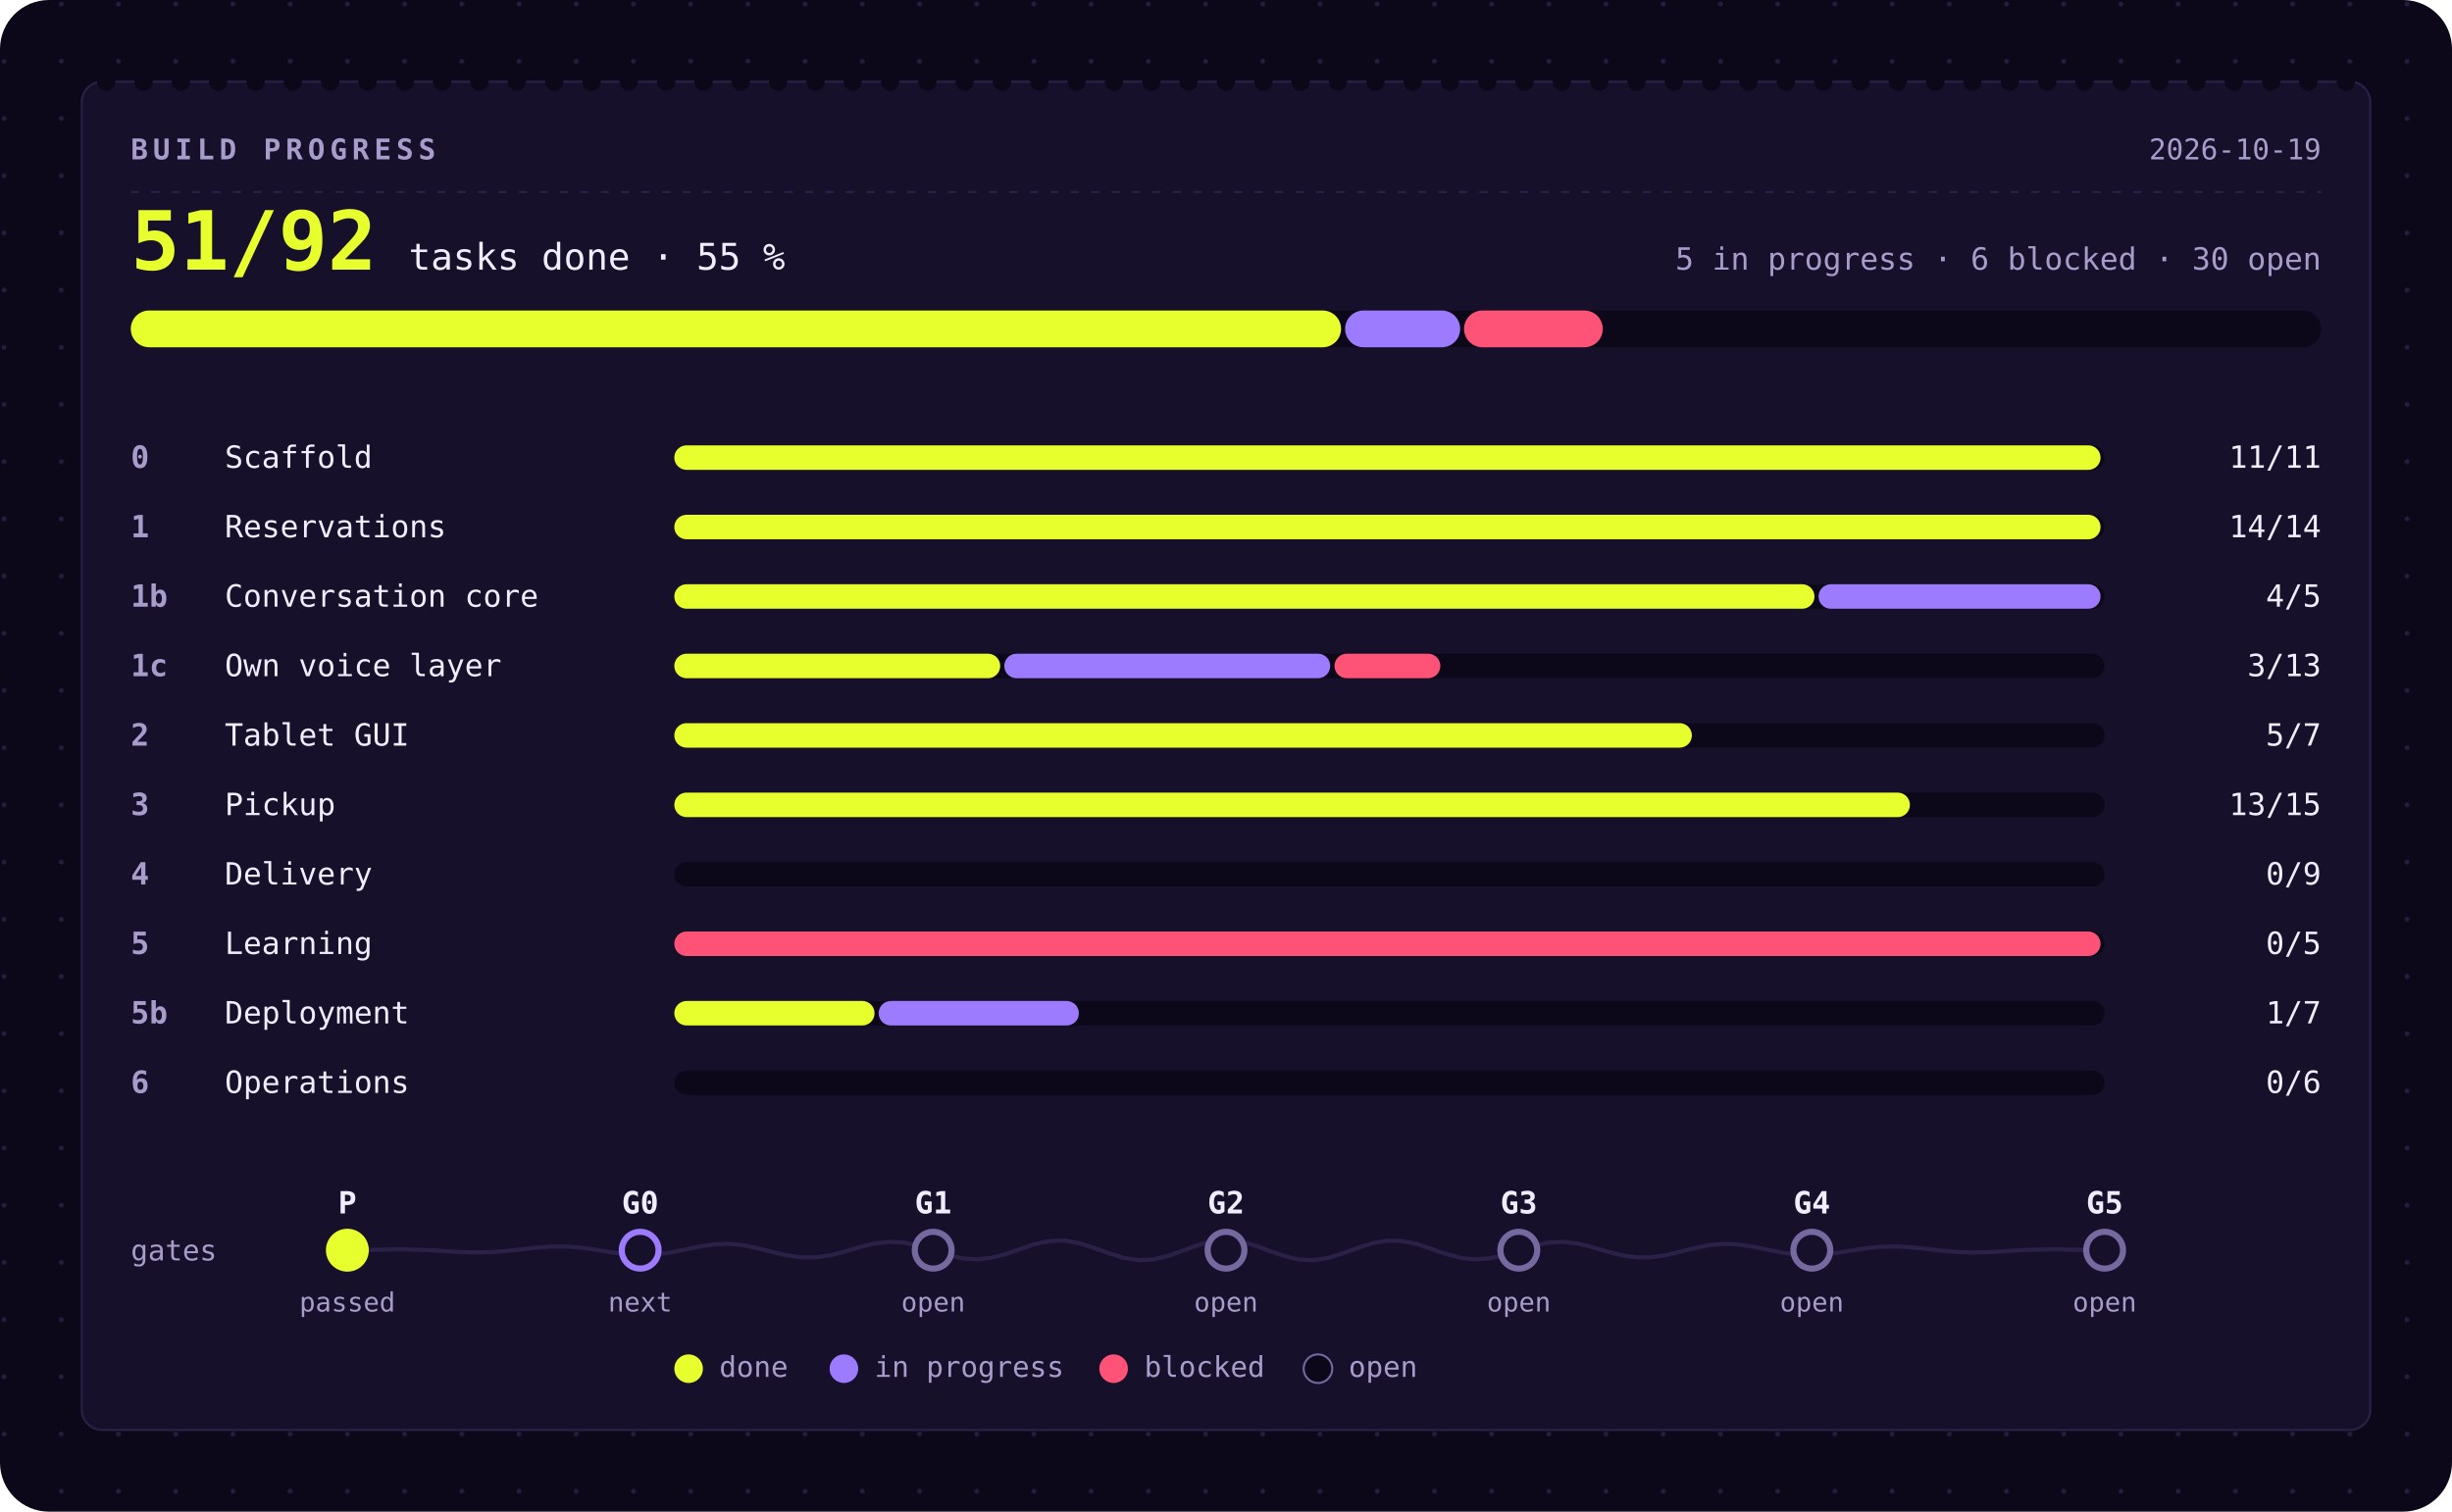
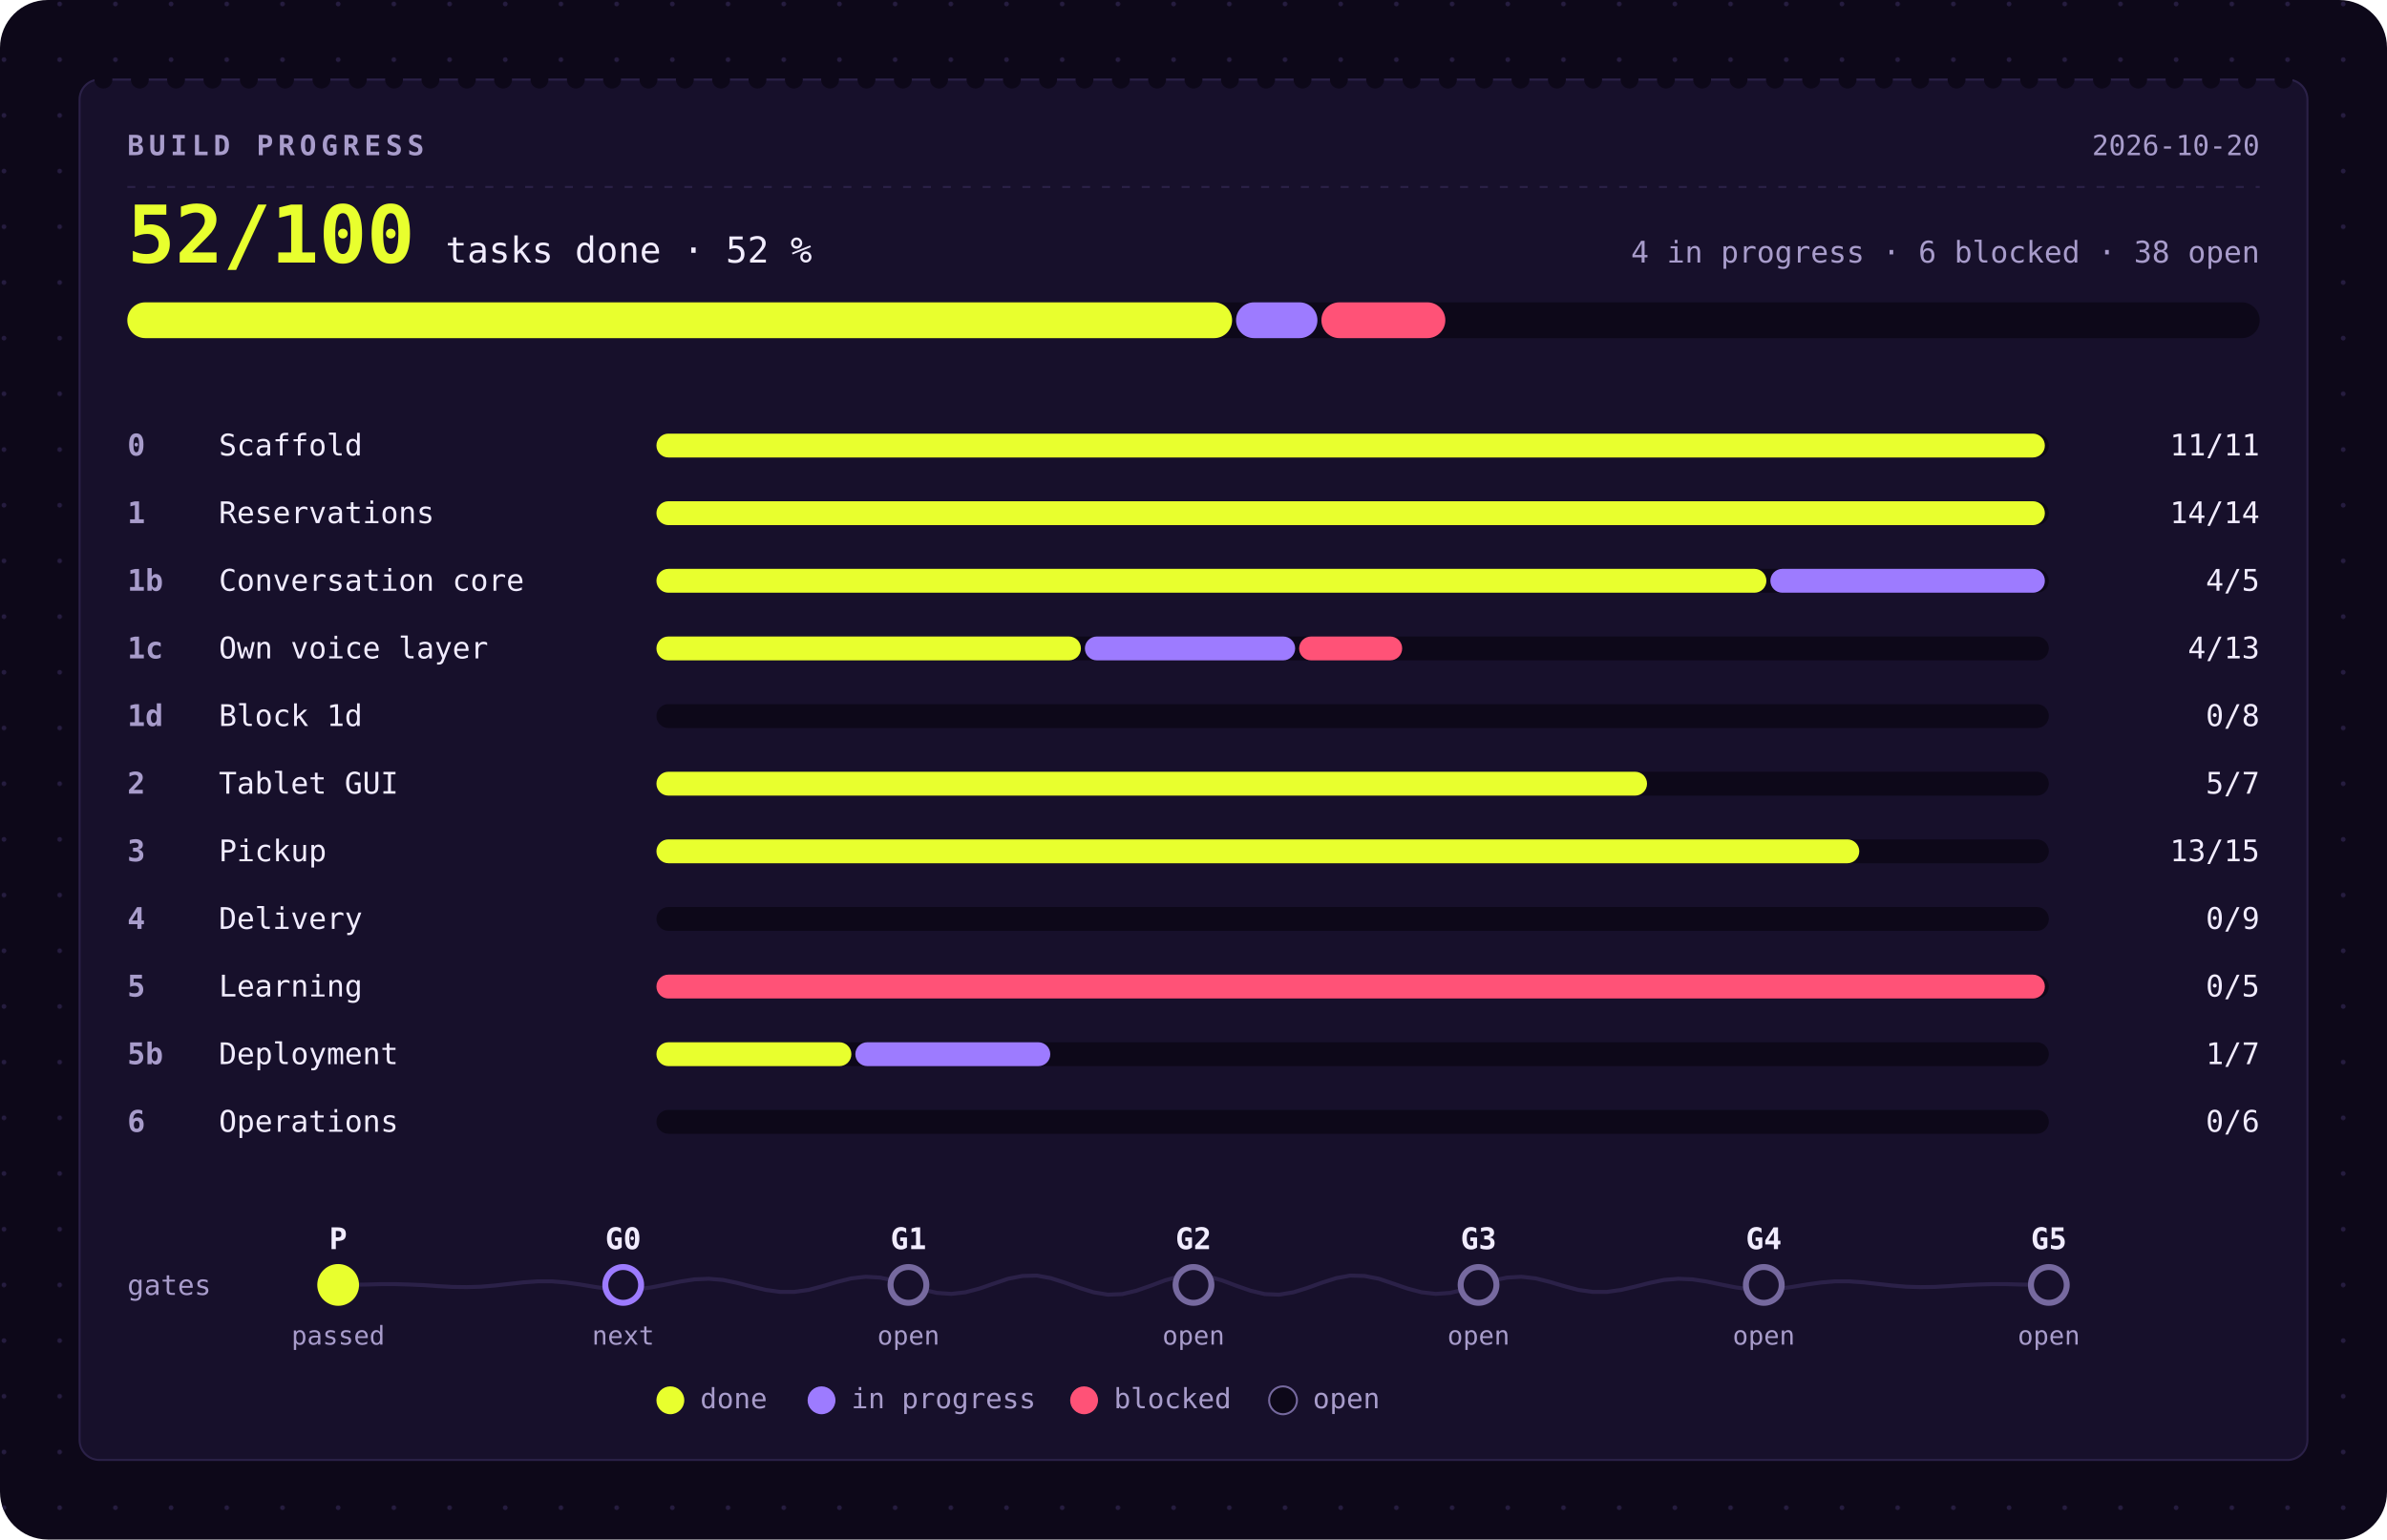
- <svg xmlns="http://www.w3.org/2000/svg" width="1200" height="740" viewBox="0 0 1200 740" role="img" aria-labelledby="t d">
+ <svg xmlns="http://www.w3.org/2000/svg" width="1200" height="774" viewBox="0 0 1200 774" role="img" aria-labelledby="t d">
  <style>text{font-family:ui-monospace, 'JetBrains Mono', 'SF Mono', Menlo, Consolas, 'DejaVu Sans Mono', monospace}</style>
  <defs>
-     <filter id="glow" filterUnits="userSpaceOnUse" x="0" y="0" width="1200" height="740">
+     <filter id="glow" filterUnits="userSpaceOnUse" x="0" y="0" width="1200" height="774">
      <feGaussianBlur stdDeviation="6" />
    </filter>
-     <filter id="soft" filterUnits="userSpaceOnUse" x="0" y="0" width="1200" height="740">
+     <filter id="soft" filterUnits="userSpaceOnUse" x="0" y="0" width="1200" height="774">
      <feGaussianBlur stdDeviation="2.2" />
    </filter>
  </defs>
-   <rect width="1200" height="740" rx="24" fill="#0D0819" />
+   <rect width="1200" height="774" rx="24" fill="#0D0819" />
  <pattern id="dots" width="28" height="28" patternUnits="userSpaceOnUse">
    <circle cx="2" cy="2" r="1.2" fill="#2B2148" />
  </pattern>
-   <rect width="1200" height="740" rx="24" fill="url(#dots)" opacity="0.8" />
-   <rect x="40" y="40" width="1120" height="660" rx="10" fill="#17102B" stroke="#2B2148" />
+   <rect width="1200" height="774" rx="24" fill="url(#dots)" opacity="0.8" />
+   <rect x="40" y="40" width="1120" height="694" rx="10" fill="#17102B" stroke="#2B2148" />
  <circle cx="52" cy="40" r="4.5" fill="#0D0819" />
  <circle cx="70.3" cy="40" r="4.5" fill="#0D0819" />
  <circle cx="88.5" cy="40" r="4.5" fill="#0D0819" />
  <circle cx="106.8" cy="40" r="4.5" fill="#0D0819" />
  <circle cx="125.1" cy="40" r="4.5" fill="#0D0819" />
  <circle cx="143.3" cy="40" r="4.5" fill="#0D0819" />
  <circle cx="161.6" cy="40" r="4.5" fill="#0D0819" />
  <circle cx="179.9" cy="40" r="4.5" fill="#0D0819" />
  <circle cx="198.1" cy="40" r="4.5" fill="#0D0819" />
  <circle cx="216.4" cy="40" r="4.5" fill="#0D0819" />
  <circle cx="234.7" cy="40" r="4.5" fill="#0D0819" />
  <circle cx="252.9" cy="40" r="4.5" fill="#0D0819" />
  <circle cx="271.2" cy="40" r="4.5" fill="#0D0819" />
  <circle cx="289.5" cy="40" r="4.5" fill="#0D0819" />
  <circle cx="307.7" cy="40" r="4.5" fill="#0D0819" />
  <circle cx="326" cy="40" r="4.5" fill="#0D0819" />
  <circle cx="344.3" cy="40" r="4.5" fill="#0D0819" />
  <circle cx="362.5" cy="40" r="4.5" fill="#0D0819" />
  <circle cx="380.8" cy="40" r="4.5" fill="#0D0819" />
  <circle cx="399.1" cy="40" r="4.5" fill="#0D0819" />
  <circle cx="417.3" cy="40" r="4.5" fill="#0D0819" />
  <circle cx="435.6" cy="40" r="4.5" fill="#0D0819" />
  <circle cx="453.9" cy="40" r="4.5" fill="#0D0819" />
  <circle cx="472.1" cy="40" r="4.5" fill="#0D0819" />
  <circle cx="490.4" cy="40" r="4.5" fill="#0D0819" />
  <circle cx="508.7" cy="40" r="4.5" fill="#0D0819" />
  <circle cx="526.9" cy="40" r="4.5" fill="#0D0819" />
  <circle cx="545.2" cy="40" r="4.5" fill="#0D0819" />
  <circle cx="563.5" cy="40" r="4.5" fill="#0D0819" />
  <circle cx="581.7" cy="40" r="4.5" fill="#0D0819" />
  <circle cx="600" cy="40" r="4.5" fill="#0D0819" />
  <circle cx="618.3" cy="40" r="4.5" fill="#0D0819" />
  <circle cx="636.5" cy="40" r="4.5" fill="#0D0819" />
  <circle cx="654.8" cy="40" r="4.5" fill="#0D0819" />
  <circle cx="673.1" cy="40" r="4.5" fill="#0D0819" />
  <circle cx="691.3" cy="40" r="4.5" fill="#0D0819" />
  <circle cx="709.6" cy="40" r="4.5" fill="#0D0819" />
  <circle cx="727.9" cy="40" r="4.5" fill="#0D0819" />
  <circle cx="746.1" cy="40" r="4.5" fill="#0D0819" />
  <circle cx="764.4" cy="40" r="4.5" fill="#0D0819" />
  <circle cx="782.7" cy="40" r="4.5" fill="#0D0819" />
  <circle cx="800.9" cy="40" r="4.5" fill="#0D0819" />
  <circle cx="819.2" cy="40" r="4.5" fill="#0D0819" />
  <circle cx="837.5" cy="40" r="4.5" fill="#0D0819" />
  <circle cx="855.7" cy="40" r="4.5" fill="#0D0819" />
  <circle cx="874" cy="40" r="4.5" fill="#0D0819" />
  <circle cx="892.3" cy="40" r="4.5" fill="#0D0819" />
  <circle cx="910.5" cy="40" r="4.5" fill="#0D0819" />
  <circle cx="928.8" cy="40" r="4.5" fill="#0D0819" />
  <circle cx="947.1" cy="40" r="4.5" fill="#0D0819" />
  <circle cx="965.3" cy="40" r="4.5" fill="#0D0819" />
  <circle cx="983.6" cy="40" r="4.5" fill="#0D0819" />
  <circle cx="1001.9" cy="40" r="4.5" fill="#0D0819" />
  <circle cx="1020.1" cy="40" r="4.5" fill="#0D0819" />
  <circle cx="1038.4" cy="40" r="4.5" fill="#0D0819" />
  <circle cx="1056.7" cy="40" r="4.5" fill="#0D0819" />
  <circle cx="1074.9" cy="40" r="4.5" fill="#0D0819" />
  <circle cx="1093.2" cy="40" r="4.5" fill="#0D0819" />
  <circle cx="1111.5" cy="40" r="4.5" fill="#0D0819" />
  <circle cx="1129.7" cy="40" r="4.5" fill="#0D0819" />
  <circle cx="1148" cy="40" r="4.5" fill="#0D0819" />
  <text x="64" y="78" font-size="14" fill="#A89CCB" font-weight="700" letter-spacing="2.4">BUILD PROGRESS</text>
-   <text x="1136" y="78" font-size="14" fill="#A89CCB" text-anchor="end">2026-10-19</text>
+   <text x="1136" y="78" font-size="14" fill="#A89CCB" text-anchor="end">2026-10-20</text>
  <line x1="64" y1="94" x2="1136" y2="94" stroke="#2B2148" stroke-dasharray="4 6" />
-   <text x="64" y="132" font-size="40" fill="#E8FF2E" font-weight="700">51/92</text>
-   <text x="200" y="132" font-size="18" fill="#F1ECFF">tasks done · 55 %</text>
-   <text x="1136" y="132" font-size="15" fill="#A89CCB" text-anchor="end">5 in progress · 6 blocked · 30 open</text>
+   <text x="64" y="132" font-size="40" fill="#E8FF2E" font-weight="700">52/100</text>
+   <text x="224" y="132" font-size="18" fill="#F1ECFF">tasks done · 52 %</text>
+   <text x="1136" y="132" font-size="15" fill="#A89CCB" text-anchor="end">4 in progress · 6 blocked · 38 open</text>
  <rect x="64" y="152" width="1072" height="18" rx="9" fill="#0D0819" />
-   <rect x="64" y="152" width="592.3" height="18" rx="9" fill="#E8FF2E" />
-   <rect x="658.3" y="152" width="56.3" height="18" rx="9" fill="#9D7BFF" />
-   <rect x="716.5" y="152" width="67.9" height="18" rx="9" fill="#FF5277" />
+   <rect x="64" y="152" width="555.4" height="18" rx="9" fill="#E8FF2E" />
+   <rect x="621.4" y="152" width="40.9" height="18" rx="9" fill="#9D7BFF" />
+   <rect x="664.3" y="152" width="62.3" height="18" rx="9" fill="#FF5277" />
  <text x="64" y="229" font-size="15" fill="#A89CCB" font-weight="700">0</text>
  <text x="110" y="229" font-size="15" fill="#F1ECFF">Scaffold</text>
  <rect x="330" y="218" width="700" height="12" rx="6" fill="#0D0819" />
  <rect x="330" y="218" width="698" height="12" rx="6" fill="#E8FF2E" />
  <text x="1136" y="229" font-size="15" fill="#F1ECFF" text-anchor="end">11/11</text>
  <text x="64" y="263" font-size="15" fill="#A89CCB" font-weight="700">1</text>
  <text x="110" y="263" font-size="15" fill="#F1ECFF">Reservations</text>
  <rect x="330" y="252" width="700" height="12" rx="6" fill="#0D0819" />
  <rect x="330" y="252" width="698" height="12" rx="6" fill="#E8FF2E" />
  <text x="1136" y="263" font-size="15" fill="#F1ECFF" text-anchor="end">14/14</text>
  <text x="64" y="297" font-size="15" fill="#A89CCB" font-weight="700">1b</text>
  <text x="110" y="297" font-size="15" fill="#F1ECFF">Conversation core</text>
  <rect x="330" y="286" width="700" height="12" rx="6" fill="#0D0819" />
  <rect x="330" y="286" width="558" height="12" rx="6" fill="#E8FF2E" />
  <rect x="890" y="286" width="138" height="12" rx="6" fill="#9D7BFF" />
  <text x="1136" y="297" font-size="15" fill="#F1ECFF" text-anchor="end">4/5</text>
  <text x="64" y="331" font-size="15" fill="#A89CCB" font-weight="700">1c</text>
  <text x="110" y="331" font-size="15" fill="#F1ECFF">Own voice layer</text>
  <rect x="330" y="320" width="700" height="12" rx="6" fill="#0D0819" />
-   <rect x="330" y="320" width="159.5" height="12" rx="6" fill="#E8FF2E" />
-   <rect x="491.5" y="320" width="159.5" height="12" rx="6" fill="#9D7BFF" />
+   <rect x="330" y="320" width="213.4" height="12" rx="6" fill="#E8FF2E" />
+   <rect x="545.4" y="320" width="105.7" height="12" rx="6" fill="#9D7BFF" />
  <rect x="653.1" y="320" width="51.8" height="12" rx="6" fill="#FF5277" />
-   <text x="1136" y="331" font-size="15" fill="#F1ECFF" text-anchor="end">3/13</text>
-   <text x="64" y="365" font-size="15" fill="#A89CCB" font-weight="700">2</text>
-   <text x="110" y="365" font-size="15" fill="#F1ECFF">Tablet GUI</text>
+   <text x="1136" y="331" font-size="15" fill="#F1ECFF" text-anchor="end">4/13</text>
+   <text x="64" y="365" font-size="15" fill="#A89CCB" font-weight="700">1d</text>
+   <text x="110" y="365" font-size="15" fill="#F1ECFF">Block 1d</text>
  <rect x="330" y="354" width="700" height="12" rx="6" fill="#0D0819" />
-   <rect x="330" y="354" width="498" height="12" rx="6" fill="#E8FF2E" />
-   <text x="1136" y="365" font-size="15" fill="#F1ECFF" text-anchor="end">5/7</text>
-   <text x="64" y="399" font-size="15" fill="#A89CCB" font-weight="700">3</text>
-   <text x="110" y="399" font-size="15" fill="#F1ECFF">Pickup</text>
+   <text x="1136" y="365" font-size="15" fill="#F1ECFF" text-anchor="end">0/8</text>
+   <text x="64" y="399" font-size="15" fill="#A89CCB" font-weight="700">2</text>
+   <text x="110" y="399" font-size="15" fill="#F1ECFF">Tablet GUI</text>
  <rect x="330" y="388" width="700" height="12" rx="6" fill="#0D0819" />
-   <rect x="330" y="388" width="604.7" height="12" rx="6" fill="#E8FF2E" />
-   <text x="1136" y="399" font-size="15" fill="#F1ECFF" text-anchor="end">13/15</text>
-   <text x="64" y="433" font-size="15" fill="#A89CCB" font-weight="700">4</text>
-   <text x="110" y="433" font-size="15" fill="#F1ECFF">Delivery</text>
+   <rect x="330" y="388" width="498" height="12" rx="6" fill="#E8FF2E" />
+   <text x="1136" y="399" font-size="15" fill="#F1ECFF" text-anchor="end">5/7</text>
+   <text x="64" y="433" font-size="15" fill="#A89CCB" font-weight="700">3</text>
+   <text x="110" y="433" font-size="15" fill="#F1ECFF">Pickup</text>
  <rect x="330" y="422" width="700" height="12" rx="6" fill="#0D0819" />
-   <text x="1136" y="433" font-size="15" fill="#F1ECFF" text-anchor="end">0/9</text>
-   <text x="64" y="467" font-size="15" fill="#A89CCB" font-weight="700">5</text>
-   <text x="110" y="467" font-size="15" fill="#F1ECFF">Learning</text>
+   <rect x="330" y="422" width="604.7" height="12" rx="6" fill="#E8FF2E" />
+   <text x="1136" y="433" font-size="15" fill="#F1ECFF" text-anchor="end">13/15</text>
+   <text x="64" y="467" font-size="15" fill="#A89CCB" font-weight="700">4</text>
+   <text x="110" y="467" font-size="15" fill="#F1ECFF">Delivery</text>
  <rect x="330" y="456" width="700" height="12" rx="6" fill="#0D0819" />
-   <rect x="330" y="456" width="698" height="12" rx="6" fill="#FF5277" />
-   <text x="1136" y="467" font-size="15" fill="#F1ECFF" text-anchor="end">0/5</text>
-   <text x="64" y="501" font-size="15" fill="#A89CCB" font-weight="700">5b</text>
-   <text x="110" y="501" font-size="15" fill="#F1ECFF">Deployment</text>
+   <text x="1136" y="467" font-size="15" fill="#F1ECFF" text-anchor="end">0/9</text>
+   <text x="64" y="501" font-size="15" fill="#A89CCB" font-weight="700">5</text>
+   <text x="110" y="501" font-size="15" fill="#F1ECFF">Learning</text>
  <rect x="330" y="490" width="700" height="12" rx="6" fill="#0D0819" />
-   <rect x="330" y="490" width="98" height="12" rx="6" fill="#E8FF2E" />
-   <rect x="430" y="490" width="98" height="12" rx="6" fill="#9D7BFF" />
-   <text x="1136" y="501" font-size="15" fill="#F1ECFF" text-anchor="end">1/7</text>
-   <text x="64" y="535" font-size="15" fill="#A89CCB" font-weight="700">6</text>
-   <text x="110" y="535" font-size="15" fill="#F1ECFF">Operations</text>
+   <rect x="330" y="490" width="698" height="12" rx="6" fill="#FF5277" />
+   <text x="1136" y="501" font-size="15" fill="#F1ECFF" text-anchor="end">0/5</text>
+   <text x="64" y="535" font-size="15" fill="#A89CCB" font-weight="700">5b</text>
+   <text x="110" y="535" font-size="15" fill="#F1ECFF">Deployment</text>
  <rect x="330" y="524" width="700" height="12" rx="6" fill="#0D0819" />
-   <text x="1136" y="535" font-size="15" fill="#F1ECFF" text-anchor="end">0/6</text>
-   <path d="M170 612 L177.2 611.9 L184.3 611.8 L191.5 611.6 L198.7 611.6 L205.8 611.8 L213 612.1 L220.2 612.6 L227.3 613 L234.5 613.1 L241.7 612.9 L248.8 612.3 L256 611.5 L263.2 610.7 L270.3 610.2 L277.5 610.2 L284.7 610.8 L291.8 611.8 L299 613 L306.2 614 L313.3 614.5 L320.5 614.2 L327.7 613.2 L334.8 611.8 L342 610.3 L349.2 609.2 L356.3 608.9 L363.5 609.5 L370.7 611 L377.8 612.8 L385 614.5 L392.2 615.5 L399.3 615.5 L406.5 614.5 L413.7 612.6 L420.8 610.5 L428 608.7 L435.2 607.9 L442.3 608.3 L449.5 609.8 L456.7 612 L463.8 614.3 L471 616 L478.2 616.5 L485.3 615.7 L492.5 613.8 L499.7 611.3 L506.8 608.9 L514 607.5 L521.2 607.3 L528.3 608.6 L535.5 610.9 L542.7 613.5 L549.8 615.7 L557 616.9 L564.2 616.6 L571.3 614.9 L578.5 612.4 L585.7 609.7 L592.8 607.7 L600 607 L607.2 607.7 L614.3 609.7 L621.5 612.4 L628.7 614.9 L635.8 616.6 L643 616.9 L650.2 615.7 L657.3 613.5 L664.5 610.9 L671.7 608.6 L678.8 607.3 L686 607.5 L693.2 608.9 L700.3 611.3 L707.5 613.8 L714.7 615.7 L721.8 616.5 L729 616 L736.2 614.3 L743.3 612 L750.5 609.8 L757.7 608.3 L764.8 607.9 L772 608.7 L779.2 610.5 L786.3 612.6 L793.5 614.5 L800.7 615.5 L807.8 615.5 L815 614.5 L822.2 612.8 L829.3 611 L836.5 609.5 L843.7 608.9 L850.8 609.2 L858 610.3 L865.2 611.8 L872.3 613.2 L879.5 614.2 L886.7 614.5 L893.8 614 L901 613 L908.2 611.8 L915.3 610.8 L922.5 610.2 L929.7 610.2 L936.8 610.7 L944 611.5 L951.2 612.3 L958.3 612.9 L965.5 613.1 L972.7 613 L979.8 612.6 L987 612.1 L994.2 611.8 L1001.3 611.6 L1008.5 611.6 L1015.7 611.8 L1022.8 611.9 L1030 612" fill="none" stroke="#2B2148" stroke-width="2" />
-   <circle cx="170" cy="612" r="9" fill="#E8FF2E" stroke="#E8FF2E" stroke-width="3" />
-   <text x="170" y="594" font-size="15" fill="#F1ECFF" text-anchor="middle" font-weight="700">P</text>
-   <text x="170" y="642" font-size="13" fill="#A89CCB" text-anchor="middle">passed</text>
-   <circle cx="313.3" cy="612" r="9" fill="#17102B" stroke="#9D7BFF" stroke-width="3" />
-   <text x="313.3" y="594" font-size="15" fill="#F1ECFF" text-anchor="middle" font-weight="700">G0</text>
-   <text x="313.3" y="642" font-size="13" fill="#A89CCB" text-anchor="middle">next</text>
-   <circle cx="456.7" cy="612" r="9" fill="#17102B" stroke="#76699F" stroke-width="3" />
-   <text x="456.7" y="594" font-size="15" fill="#F1ECFF" text-anchor="middle" font-weight="700">G1</text>
-   <text x="456.7" y="642" font-size="13" fill="#A89CCB" text-anchor="middle">open</text>
-   <circle cx="600" cy="612" r="9" fill="#17102B" stroke="#76699F" stroke-width="3" />
-   <text x="600" y="594" font-size="15" fill="#F1ECFF" text-anchor="middle" font-weight="700">G2</text>
-   <text x="600" y="642" font-size="13" fill="#A89CCB" text-anchor="middle">open</text>
-   <circle cx="743.3" cy="612" r="9" fill="#17102B" stroke="#76699F" stroke-width="3" />
-   <text x="743.3" y="594" font-size="15" fill="#F1ECFF" text-anchor="middle" font-weight="700">G3</text>
-   <text x="743.3" y="642" font-size="13" fill="#A89CCB" text-anchor="middle">open</text>
-   <circle cx="886.7" cy="612" r="9" fill="#17102B" stroke="#76699F" stroke-width="3" />
-   <text x="886.7" y="594" font-size="15" fill="#F1ECFF" text-anchor="middle" font-weight="700">G4</text>
-   <text x="886.7" y="642" font-size="13" fill="#A89CCB" text-anchor="middle">open</text>
-   <circle cx="1030" cy="612" r="9" fill="#17102B" stroke="#76699F" stroke-width="3" />
-   <text x="1030" y="594" font-size="15" fill="#F1ECFF" text-anchor="middle" font-weight="700">G5</text>
-   <text x="1030" y="642" font-size="13" fill="#A89CCB" text-anchor="middle">open</text>
-   <text x="64" y="617" font-size="14" fill="#A89CCB">gates</text>
-   <rect x="330" y="663" width="14" height="14" rx="7" fill="#E8FF2E" />
-   <text x="352" y="674" font-size="14" fill="#A89CCB">done</text>
-   <rect x="406" y="663" width="14" height="14" rx="7" fill="#9D7BFF" />
-   <text x="428" y="674" font-size="14" fill="#A89CCB">in progress</text>
-   <rect x="538" y="663" width="14" height="14" rx="7" fill="#FF5277" />
-   <text x="560" y="674" font-size="14" fill="#A89CCB">blocked</text>
-   <rect x="638" y="663" width="14" height="14" rx="7" fill="#0D0819" stroke="#76699F" />
-   <text x="660" y="674" font-size="14" fill="#A89CCB">open</text>
+   <rect x="330" y="524" width="98" height="12" rx="6" fill="#E8FF2E" />
+   <rect x="430" y="524" width="98" height="12" rx="6" fill="#9D7BFF" />
+   <text x="1136" y="535" font-size="15" fill="#F1ECFF" text-anchor="end">1/7</text>
+   <text x="64" y="569" font-size="15" fill="#A89CCB" font-weight="700">6</text>
+   <text x="110" y="569" font-size="15" fill="#F1ECFF">Operations</text>
+   <rect x="330" y="558" width="700" height="12" rx="6" fill="#0D0819" />
+   <text x="1136" y="569" font-size="15" fill="#F1ECFF" text-anchor="end">0/6</text>
+   <path d="M170 646 L177.2 645.9 L184.3 645.8 L191.5 645.6 L198.7 645.6 L205.8 645.8 L213 646.1 L220.2 646.6 L227.3 647 L234.5 647.1 L241.7 646.9 L248.8 646.3 L256 645.5 L263.2 644.7 L270.3 644.2 L277.5 644.2 L284.7 644.8 L291.8 645.8 L299 647 L306.2 648 L313.3 648.5 L320.5 648.2 L327.7 647.2 L334.8 645.8 L342 644.3 L349.2 643.2 L356.3 642.9 L363.5 643.5 L370.7 645 L377.8 646.8 L385 648.5 L392.2 649.5 L399.3 649.5 L406.5 648.5 L413.7 646.6 L420.8 644.5 L428 642.7 L435.2 641.9 L442.3 642.3 L449.5 643.8 L456.7 646 L463.8 648.3 L471 650 L478.2 650.5 L485.3 649.7 L492.5 647.8 L499.7 645.3 L506.8 642.9 L514 641.5 L521.2 641.3 L528.3 642.6 L535.5 644.9 L542.7 647.5 L549.8 649.7 L557 650.9 L564.2 650.6 L571.3 648.9 L578.5 646.4 L585.7 643.7 L592.8 641.7 L600 641 L607.2 641.7 L614.3 643.7 L621.5 646.4 L628.7 648.9 L635.8 650.6 L643 650.9 L650.2 649.7 L657.3 647.5 L664.5 644.9 L671.7 642.6 L678.8 641.3 L686 641.5 L693.2 642.9 L700.3 645.3 L707.5 647.8 L714.7 649.7 L721.8 650.5 L729 650 L736.2 648.3 L743.3 646 L750.5 643.8 L757.7 642.3 L764.8 641.9 L772 642.7 L779.2 644.5 L786.3 646.6 L793.5 648.5 L800.7 649.5 L807.8 649.5 L815 648.5 L822.2 646.8 L829.3 645 L836.5 643.5 L843.7 642.9 L850.8 643.2 L858 644.3 L865.2 645.8 L872.3 647.2 L879.5 648.2 L886.7 648.5 L893.8 648 L901 647 L908.2 645.8 L915.3 644.8 L922.5 644.2 L929.7 644.2 L936.8 644.7 L944 645.5 L951.2 646.3 L958.3 646.9 L965.5 647.1 L972.7 647 L979.8 646.6 L987 646.1 L994.2 645.8 L1001.3 645.6 L1008.5 645.6 L1015.7 645.8 L1022.8 645.9 L1030 646" fill="none" stroke="#2B2148" stroke-width="2" />
+   <circle cx="170" cy="646" r="9" fill="#E8FF2E" stroke="#E8FF2E" stroke-width="3" />
+   <text x="170" y="628" font-size="15" fill="#F1ECFF" text-anchor="middle" font-weight="700">P</text>
+   <text x="170" y="676" font-size="13" fill="#A89CCB" text-anchor="middle">passed</text>
+   <circle cx="313.3" cy="646" r="9" fill="#17102B" stroke="#9D7BFF" stroke-width="3" />
+   <text x="313.3" y="628" font-size="15" fill="#F1ECFF" text-anchor="middle" font-weight="700">G0</text>
+   <text x="313.3" y="676" font-size="13" fill="#A89CCB" text-anchor="middle">next</text>
+   <circle cx="456.7" cy="646" r="9" fill="#17102B" stroke="#76699F" stroke-width="3" />
+   <text x="456.7" y="628" font-size="15" fill="#F1ECFF" text-anchor="middle" font-weight="700">G1</text>
+   <text x="456.7" y="676" font-size="13" fill="#A89CCB" text-anchor="middle">open</text>
+   <circle cx="600" cy="646" r="9" fill="#17102B" stroke="#76699F" stroke-width="3" />
+   <text x="600" y="628" font-size="15" fill="#F1ECFF" text-anchor="middle" font-weight="700">G2</text>
+   <text x="600" y="676" font-size="13" fill="#A89CCB" text-anchor="middle">open</text>
+   <circle cx="743.3" cy="646" r="9" fill="#17102B" stroke="#76699F" stroke-width="3" />
+   <text x="743.3" y="628" font-size="15" fill="#F1ECFF" text-anchor="middle" font-weight="700">G3</text>
+   <text x="743.3" y="676" font-size="13" fill="#A89CCB" text-anchor="middle">open</text>
+   <circle cx="886.7" cy="646" r="9" fill="#17102B" stroke="#76699F" stroke-width="3" />
+   <text x="886.7" y="628" font-size="15" fill="#F1ECFF" text-anchor="middle" font-weight="700">G4</text>
+   <text x="886.7" y="676" font-size="13" fill="#A89CCB" text-anchor="middle">open</text>
+   <circle cx="1030" cy="646" r="9" fill="#17102B" stroke="#76699F" stroke-width="3" />
+   <text x="1030" y="628" font-size="15" fill="#F1ECFF" text-anchor="middle" font-weight="700">G5</text>
+   <text x="1030" y="676" font-size="13" fill="#A89CCB" text-anchor="middle">open</text>
+   <text x="64" y="651" font-size="14" fill="#A89CCB">gates</text>
+   <rect x="330" y="697" width="14" height="14" rx="7" fill="#E8FF2E" />
+   <text x="352" y="708" font-size="14" fill="#A89CCB">done</text>
+   <rect x="406" y="697" width="14" height="14" rx="7" fill="#9D7BFF" />
+   <text x="428" y="708" font-size="14" fill="#A89CCB">in progress</text>
+   <rect x="538" y="697" width="14" height="14" rx="7" fill="#FF5277" />
+   <text x="560" y="708" font-size="14" fill="#A89CCB">blocked</text>
+   <rect x="638" y="697" width="14" height="14" rx="7" fill="#0D0819" stroke="#76699F" />
+   <text x="660" y="708" font-size="14" fill="#A89CCB">open</text>
</svg>
